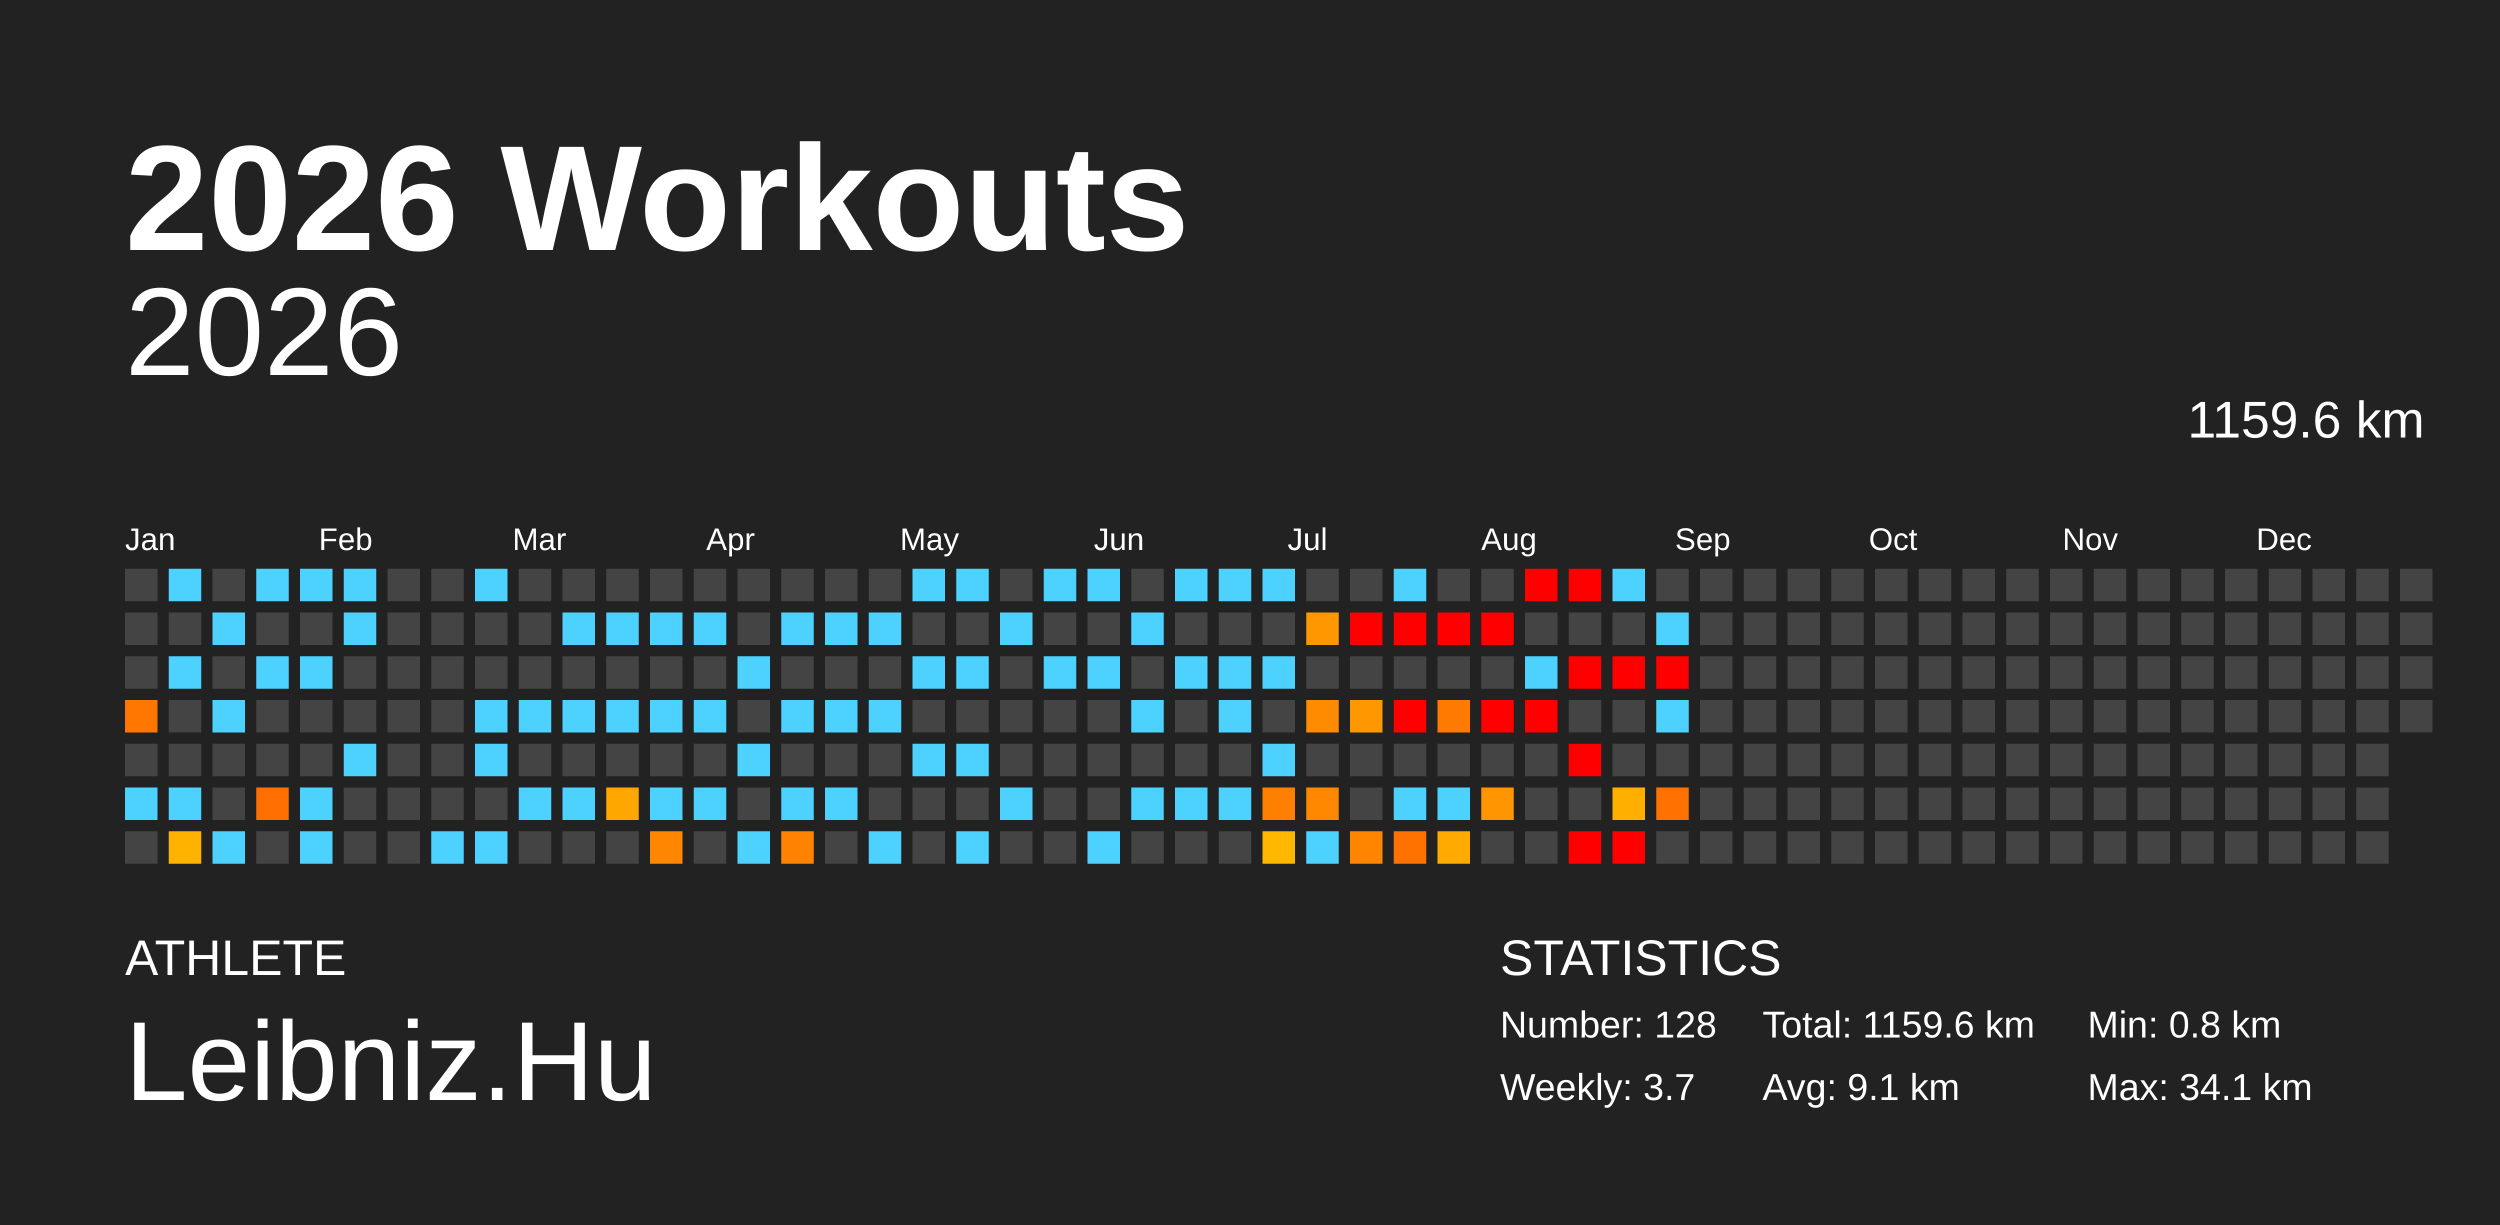
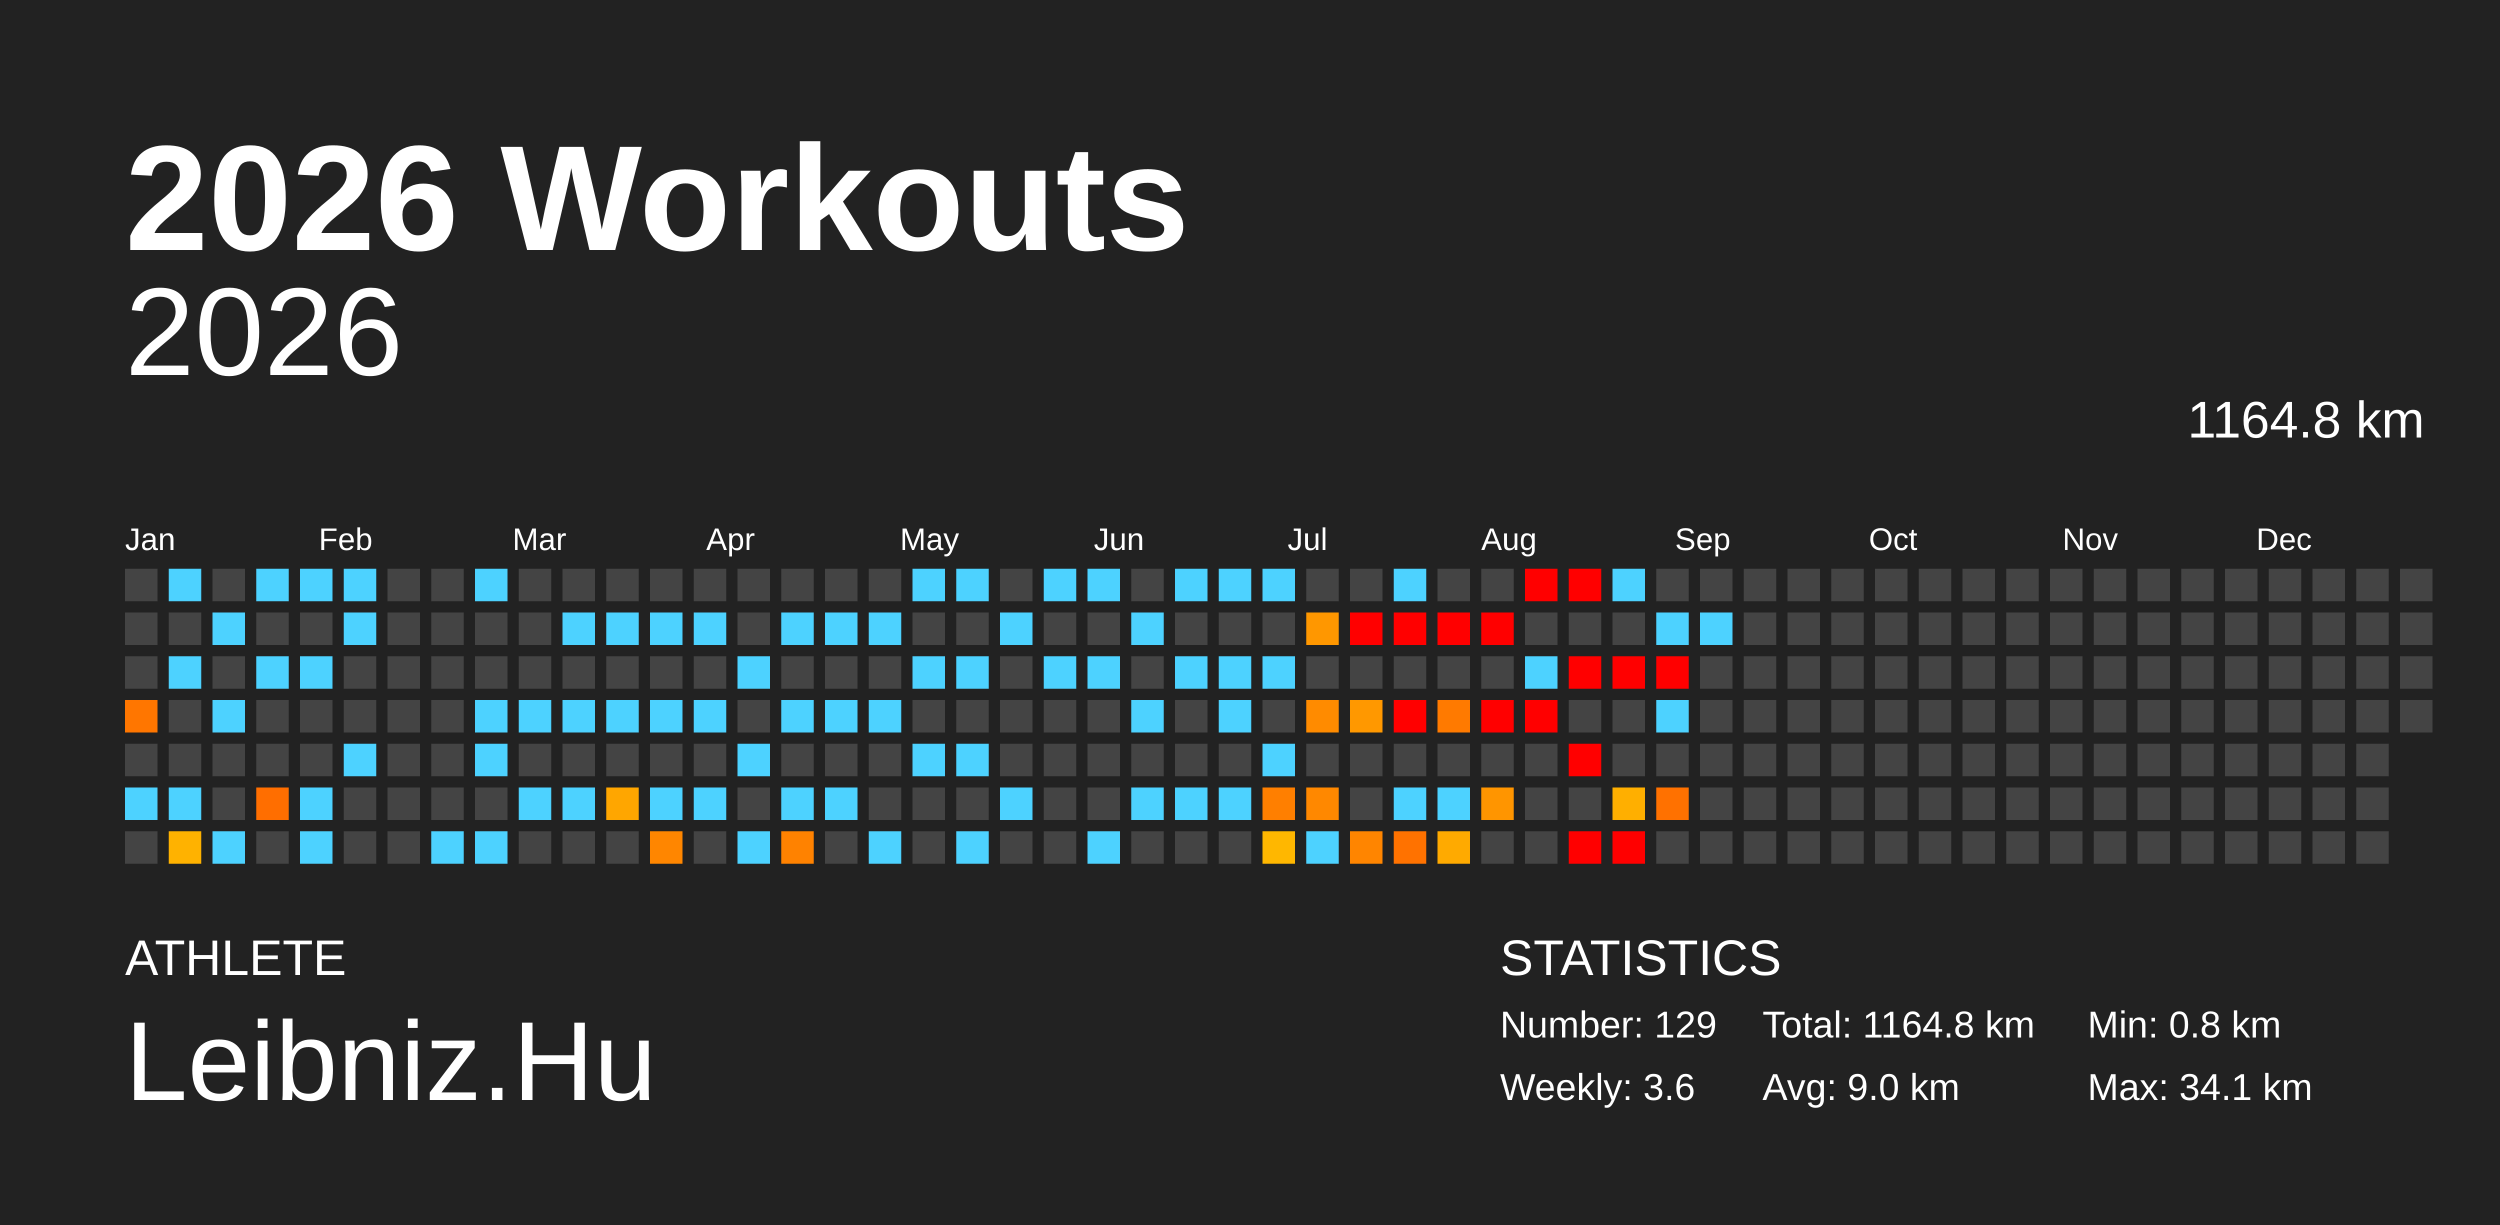
<svg xmlns="http://www.w3.org/2000/svg" baseProfile="full" height="98mm" version="1.1" viewBox="0,0,200,98" width="200mm">
  <defs />
  <rect fill="#222222" height="98" width="200" x="0" y="0" />
  <text fill="#FFFFFF" style="font-size:12px; font-family:Arial; font-weight:bold;" x="10" y="20">2026 Workouts</text>
  <text fill="#FFFFFF" style="font-size:4px; font-family:Arial" x="10" y="78">ATHLETE</text>
  <text fill="#FFFFFF" style="font-size:9px; font-family:Arial" x="10" y="88">Leibniz.Hu</text>
  <text fill="#FFFFFF" style="font-size:4px; font-family:Arial" x="120" y="78">STATISTICS</text>
-   <text fill="#FFFFFF" style="font-size:3px; font-family:Arial" x="120" y="83">Number: 128</text>
-   <text fill="#FFFFFF" style="font-size:3px; font-family:Arial" x="120" y="88">Weekly: 3.7</text>
-   <text fill="#FFFFFF" style="font-size:3px; font-family:Arial" x="141" y="83">Total: 1159.6 km</text>
-   <text fill="#FFFFFF" style="font-size:3px; font-family:Arial" x="141" y="88">Avg: 9.1 km</text>
+   <text fill="#FFFFFF" style="font-size:3px; font-family:Arial" x="120" y="83">Number: 129</text>
+   <text fill="#FFFFFF" style="font-size:3px; font-family:Arial" x="120" y="88">Weekly: 3.6</text>
+   <text fill="#FFFFFF" style="font-size:3px; font-family:Arial" x="141" y="83">Total: 1164.8 km</text>
+   <text fill="#FFFFFF" style="font-size:3px; font-family:Arial" x="141" y="88">Avg: 9.0 km</text>
  <text fill="#FFFFFF" style="font-size:3px; font-family:Arial" x="167" y="83">Min: 0.8 km</text>
  <text fill="#FFFFFF" style="font-size:3px; font-family:Arial" x="167" y="88">Max: 34.1 km</text>
  <text alignment-baseline="hanging" fill="#FFFFFF" style="font-size:10.0px; font-family:Arial;" x="10" y="30">2026</text>
-   <text alignment-baseline="hanging" fill="#FFFFFF" style="font-size:4.125px; font-family:Arial;" x="175" y="35">1159.6 km</text>
+   <text alignment-baseline="hanging" fill="#FFFFFF" style="font-size:4.125px; font-family:Arial;" x="175" y="35">1164.8 km</text>
  <text fill="#FFFFFF" style="font-size:2.5px; font-family:Arial" x="10.0" y="44">Jan</text>
  <text fill="#FFFFFF" style="font-size:2.5px; font-family:Arial" x="25.5" y="44">Feb</text>
  <text fill="#FFFFFF" style="font-size:2.5px; font-family:Arial" x="41.0" y="44">Mar</text>
  <text fill="#FFFFFF" style="font-size:2.5px; font-family:Arial" x="56.5" y="44">Apr</text>
  <text fill="#FFFFFF" style="font-size:2.5px; font-family:Arial" x="72.0" y="44">May</text>
  <text fill="#FFFFFF" style="font-size:2.5px; font-family:Arial" x="87.5" y="44">Jun</text>
  <text fill="#FFFFFF" style="font-size:2.5px; font-family:Arial" x="103.0" y="44">Jul</text>
  <text fill="#FFFFFF" style="font-size:2.5px; font-family:Arial" x="118.5" y="44">Aug</text>
  <text fill="#FFFFFF" style="font-size:2.5px; font-family:Arial" x="134.0" y="44">Sep</text>
  <text fill="#FFFFFF" style="font-size:2.5px; font-family:Arial" x="149.5" y="44">Oct</text>
  <text fill="#FFFFFF" style="font-size:2.5px; font-family:Arial" x="165.0" y="44">Nov</text>
  <text fill="#FFFFFF" style="font-size:2.5px; font-family:Arial" x="180.5" y="44">Dec</text>
  <rect fill="#444444" height="2.6" width="2.6" x="10.0" y="45.5" />
  <rect fill="#444444" height="2.6" width="2.6" x="10.0" y="49.0" />
  <rect fill="#444444" height="2.6" width="2.6" x="10.0" y="52.5" />
  <rect fill="#ff7600" height="2.6" width="2.6" x="10.0" y="56.0" />
  <rect fill="#444444" height="2.6" width="2.6" x="10.0" y="59.5" />
  <rect fill="#4dd2ff" height="2.6" width="2.6" x="10.0" y="63.0" />
  <rect fill="#444444" height="2.6" width="2.6" x="10.0" y="66.5" />
  <rect fill="#4dd2ff" height="2.6" width="2.6" x="13.5" y="45.5" />
  <rect fill="#444444" height="2.6" width="2.6" x="13.5" y="49.0" />
  <rect fill="#4dd2ff" height="2.6" width="2.6" x="13.5" y="52.5" />
  <rect fill="#444444" height="2.6" width="2.6" x="13.5" y="56.0" />
  <rect fill="#444444" height="2.6" width="2.6" x="13.5" y="59.5" />
  <rect fill="#4dd2ff" height="2.6" width="2.6" x="13.5" y="63.0" />
  <rect fill="#ffb200" height="2.6" width="2.6" x="13.5" y="66.5" />
  <rect fill="#444444" height="2.6" width="2.6" x="17.0" y="45.5" />
  <rect fill="#4dd2ff" height="2.6" width="2.6" x="17.0" y="49.0" />
  <rect fill="#444444" height="2.6" width="2.6" x="17.0" y="52.5" />
  <rect fill="#4dd2ff" height="2.6" width="2.6" x="17.0" y="56.0" />
  <rect fill="#444444" height="2.6" width="2.6" x="17.0" y="59.5" />
  <rect fill="#444444" height="2.6" width="2.6" x="17.0" y="63.0" />
  <rect fill="#4dd2ff" height="2.6" width="2.6" x="17.0" y="66.5" />
  <rect fill="#4dd2ff" height="2.6" width="2.6" x="20.5" y="45.5" />
  <rect fill="#444444" height="2.6" width="2.6" x="20.5" y="49.0" />
  <rect fill="#4dd2ff" height="2.6" width="2.6" x="20.5" y="52.5" />
  <rect fill="#444444" height="2.6" width="2.6" x="20.5" y="56.0" />
  <rect fill="#444444" height="2.6" width="2.6" x="20.5" y="59.5" />
  <rect fill="#ff6e00" height="2.6" width="2.6" x="20.5" y="63.0" />
  <rect fill="#444444" height="2.6" width="2.6" x="20.5" y="66.5" />
  <rect fill="#4dd2ff" height="2.6" width="2.6" x="24.0" y="45.5" />
  <rect fill="#444444" height="2.6" width="2.6" x="24.0" y="49.0" />
  <rect fill="#4dd2ff" height="2.6" width="2.6" x="24.0" y="52.5" />
  <rect fill="#444444" height="2.6" width="2.6" x="24.0" y="56.0" />
  <rect fill="#444444" height="2.6" width="2.6" x="24.0" y="59.5" />
  <rect fill="#4dd2ff" height="2.6" width="2.6" x="24.0" y="63.0" />
  <rect fill="#4dd2ff" height="2.6" width="2.6" x="24.0" y="66.5" />
  <rect fill="#4dd2ff" height="2.6" width="2.6" x="27.5" y="45.5" />
  <rect fill="#4dd2ff" height="2.6" width="2.6" x="27.5" y="49.0" />
  <rect fill="#444444" height="2.6" width="2.6" x="27.5" y="52.5" />
  <rect fill="#444444" height="2.6" width="2.6" x="27.5" y="56.0" />
  <rect fill="#4dd2ff" height="2.6" width="2.6" x="27.5" y="59.5" />
  <rect fill="#444444" height="2.6" width="2.6" x="27.5" y="63.0" />
  <rect fill="#444444" height="2.6" width="2.6" x="27.5" y="66.5" />
  <rect fill="#444444" height="2.6" width="2.6" x="31.0" y="45.5" />
  <rect fill="#444444" height="2.6" width="2.6" x="31.0" y="49.0" />
  <rect fill="#444444" height="2.6" width="2.6" x="31.0" y="52.5" />
  <rect fill="#444444" height="2.6" width="2.6" x="31.0" y="56.0" />
  <rect fill="#444444" height="2.6" width="2.6" x="31.0" y="59.5" />
  <rect fill="#444444" height="2.6" width="2.6" x="31.0" y="63.0" />
  <rect fill="#444444" height="2.6" width="2.6" x="31.0" y="66.5" />
  <rect fill="#444444" height="2.6" width="2.6" x="34.5" y="45.5" />
  <rect fill="#444444" height="2.6" width="2.6" x="34.5" y="49.0" />
  <rect fill="#444444" height="2.6" width="2.6" x="34.5" y="52.5" />
  <rect fill="#444444" height="2.6" width="2.6" x="34.5" y="56.0" />
  <rect fill="#444444" height="2.6" width="2.6" x="34.5" y="59.5" />
  <rect fill="#444444" height="2.6" width="2.6" x="34.5" y="63.0" />
  <rect fill="#4dd2ff" height="2.6" width="2.6" x="34.5" y="66.5" />
  <rect fill="#4dd2ff" height="2.6" width="2.6" x="38.0" y="45.5" />
  <rect fill="#444444" height="2.6" width="2.6" x="38.0" y="49.0" />
  <rect fill="#444444" height="2.6" width="2.6" x="38.0" y="52.5" />
  <rect fill="#4dd2ff" height="2.6" width="2.6" x="38.0" y="56.0" />
  <rect fill="#4dd2ff" height="2.6" width="2.6" x="38.0" y="59.5" />
  <rect fill="#444444" height="2.6" width="2.6" x="38.0" y="63.0" />
  <rect fill="#4dd2ff" height="2.6" width="2.6" x="38.0" y="66.5" />
  <rect fill="#444444" height="2.6" width="2.6" x="41.5" y="45.5" />
  <rect fill="#444444" height="2.6" width="2.6" x="41.5" y="49.0" />
  <rect fill="#444444" height="2.6" width="2.6" x="41.5" y="52.5" />
  <rect fill="#4dd2ff" height="2.6" width="2.6" x="41.5" y="56.0" />
  <rect fill="#444444" height="2.6" width="2.6" x="41.5" y="59.5" />
  <rect fill="#4dd2ff" height="2.6" width="2.6" x="41.5" y="63.0" />
  <rect fill="#444444" height="2.6" width="2.6" x="41.5" y="66.5" />
  <rect fill="#444444" height="2.6" width="2.6" x="45.0" y="45.5" />
  <rect fill="#4dd2ff" height="2.6" width="2.6" x="45.0" y="49.0" />
  <rect fill="#444444" height="2.6" width="2.6" x="45.0" y="52.5" />
  <rect fill="#4dd2ff" height="2.6" width="2.6" x="45.0" y="56.0" />
  <rect fill="#444444" height="2.6" width="2.6" x="45.0" y="59.5" />
  <rect fill="#4dd2ff" height="2.6" width="2.6" x="45.0" y="63.0" />
  <rect fill="#444444" height="2.6" width="2.6" x="45.0" y="66.5" />
  <rect fill="#444444" height="2.6" width="2.6" x="48.5" y="45.5" />
  <rect fill="#4dd2ff" height="2.6" width="2.6" x="48.5" y="49.0" />
  <rect fill="#444444" height="2.6" width="2.6" x="48.5" y="52.5" />
  <rect fill="#4dd2ff" height="2.6" width="2.6" x="48.5" y="56.0" />
  <rect fill="#444444" height="2.6" width="2.6" x="48.5" y="59.5" />
  <rect fill="#ffa600" height="2.6" width="2.6" x="48.5" y="63.0" />
  <rect fill="#444444" height="2.6" width="2.6" x="48.5" y="66.5" />
  <rect fill="#444444" height="2.6" width="2.6" x="52.0" y="45.5" />
  <rect fill="#4dd2ff" height="2.6" width="2.6" x="52.0" y="49.0" />
  <rect fill="#444444" height="2.6" width="2.6" x="52.0" y="52.5" />
  <rect fill="#4dd2ff" height="2.6" width="2.6" x="52.0" y="56.0" />
  <rect fill="#444444" height="2.6" width="2.6" x="52.0" y="59.5" />
  <rect fill="#4dd2ff" height="2.6" width="2.6" x="52.0" y="63.0" />
  <rect fill="#ff8600" height="2.6" width="2.6" x="52.0" y="66.5" />
  <rect fill="#444444" height="2.6" width="2.6" x="55.5" y="45.5" />
  <rect fill="#4dd2ff" height="2.6" width="2.6" x="55.5" y="49.0" />
  <rect fill="#444444" height="2.6" width="2.6" x="55.5" y="52.5" />
  <rect fill="#4dd2ff" height="2.6" width="2.6" x="55.5" y="56.0" />
  <rect fill="#444444" height="2.6" width="2.6" x="55.5" y="59.5" />
  <rect fill="#4dd2ff" height="2.6" width="2.6" x="55.5" y="63.0" />
  <rect fill="#444444" height="2.6" width="2.6" x="55.5" y="66.5" />
  <rect fill="#444444" height="2.6" width="2.6" x="59.0" y="45.5" />
  <rect fill="#444444" height="2.6" width="2.6" x="59.0" y="49.0" />
  <rect fill="#4dd2ff" height="2.6" width="2.6" x="59.0" y="52.5" />
  <rect fill="#444444" height="2.6" width="2.6" x="59.0" y="56.0" />
  <rect fill="#4dd2ff" height="2.6" width="2.6" x="59.0" y="59.5" />
  <rect fill="#444444" height="2.6" width="2.6" x="59.0" y="63.0" />
  <rect fill="#4dd2ff" height="2.6" width="2.6" x="59.0" y="66.5" />
  <rect fill="#444444" height="2.6" width="2.6" x="62.5" y="45.5" />
  <rect fill="#4dd2ff" height="2.6" width="2.6" x="62.5" y="49.0" />
  <rect fill="#444444" height="2.6" width="2.6" x="62.5" y="52.5" />
  <rect fill="#4dd2ff" height="2.6" width="2.6" x="62.5" y="56.0" />
  <rect fill="#444444" height="2.6" width="2.6" x="62.5" y="59.5" />
  <rect fill="#4dd2ff" height="2.6" width="2.6" x="62.5" y="63.0" />
  <rect fill="#ff8200" height="2.6" width="2.6" x="62.5" y="66.5" />
  <rect fill="#444444" height="2.6" width="2.6" x="66.0" y="45.5" />
  <rect fill="#4dd2ff" height="2.6" width="2.6" x="66.0" y="49.0" />
  <rect fill="#444444" height="2.6" width="2.6" x="66.0" y="52.5" />
  <rect fill="#4dd2ff" height="2.6" width="2.6" x="66.0" y="56.0" />
  <rect fill="#444444" height="2.6" width="2.6" x="66.0" y="59.5" />
  <rect fill="#4dd2ff" height="2.6" width="2.6" x="66.0" y="63.0" />
  <rect fill="#444444" height="2.6" width="2.6" x="66.0" y="66.5" />
  <rect fill="#444444" height="2.6" width="2.6" x="69.5" y="45.5" />
  <rect fill="#4dd2ff" height="2.6" width="2.6" x="69.5" y="49.0" />
  <rect fill="#444444" height="2.6" width="2.6" x="69.5" y="52.5" />
  <rect fill="#4dd2ff" height="2.6" width="2.6" x="69.5" y="56.0" />
  <rect fill="#444444" height="2.6" width="2.6" x="69.5" y="59.5" />
  <rect fill="#444444" height="2.6" width="2.6" x="69.5" y="63.0" />
  <rect fill="#4dd2ff" height="2.6" width="2.6" x="69.5" y="66.5" />
  <rect fill="#4dd2ff" height="2.6" width="2.6" x="73.0" y="45.5" />
  <rect fill="#444444" height="2.6" width="2.6" x="73.0" y="49.0" />
  <rect fill="#4dd2ff" height="2.6" width="2.6" x="73.0" y="52.5" />
  <rect fill="#444444" height="2.6" width="2.6" x="73.0" y="56.0" />
  <rect fill="#4dd2ff" height="2.6" width="2.6" x="73.0" y="59.5" />
  <rect fill="#444444" height="2.6" width="2.6" x="73.0" y="63.0" />
  <rect fill="#444444" height="2.6" width="2.6" x="73.0" y="66.5" />
  <rect fill="#4dd2ff" height="2.6" width="2.6" x="76.5" y="45.5" />
  <rect fill="#444444" height="2.6" width="2.6" x="76.5" y="49.0" />
  <rect fill="#4dd2ff" height="2.6" width="2.6" x="76.5" y="52.5" />
  <rect fill="#444444" height="2.6" width="2.6" x="76.5" y="56.0" />
  <rect fill="#4dd2ff" height="2.6" width="2.6" x="76.5" y="59.5" />
  <rect fill="#444444" height="2.6" width="2.6" x="76.5" y="63.0" />
  <rect fill="#4dd2ff" height="2.6" width="2.6" x="76.5" y="66.5" />
  <rect fill="#444444" height="2.6" width="2.6" x="80.0" y="45.5" />
  <rect fill="#4dd2ff" height="2.6" width="2.6" x="80.0" y="49.0" />
  <rect fill="#444444" height="2.6" width="2.6" x="80.0" y="52.5" />
  <rect fill="#444444" height="2.6" width="2.6" x="80.0" y="56.0" />
  <rect fill="#444444" height="2.6" width="2.6" x="80.0" y="59.5" />
  <rect fill="#4dd2ff" height="2.6" width="2.6" x="80.0" y="63.0" />
  <rect fill="#444444" height="2.6" width="2.6" x="80.0" y="66.5" />
  <rect fill="#4dd2ff" height="2.6" width="2.6" x="83.5" y="45.5" />
  <rect fill="#444444" height="2.6" width="2.6" x="83.5" y="49.0" />
  <rect fill="#4dd2ff" height="2.6" width="2.6" x="83.5" y="52.5" />
  <rect fill="#444444" height="2.6" width="2.6" x="83.5" y="56.0" />
  <rect fill="#444444" height="2.6" width="2.6" x="83.5" y="59.5" />
  <rect fill="#444444" height="2.6" width="2.6" x="83.5" y="63.0" />
  <rect fill="#444444" height="2.6" width="2.6" x="83.5" y="66.5" />
  <rect fill="#4dd2ff" height="2.6" width="2.6" x="87.0" y="45.5" />
  <rect fill="#444444" height="2.6" width="2.6" x="87.0" y="49.0" />
  <rect fill="#4dd2ff" height="2.6" width="2.6" x="87.0" y="52.5" />
  <rect fill="#444444" height="2.6" width="2.6" x="87.0" y="56.0" />
  <rect fill="#444444" height="2.6" width="2.6" x="87.0" y="59.5" />
  <rect fill="#444444" height="2.6" width="2.6" x="87.0" y="63.0" />
  <rect fill="#4dd2ff" height="2.6" width="2.6" x="87.0" y="66.5" />
  <rect fill="#444444" height="2.6" width="2.6" x="90.5" y="45.5" />
  <rect fill="#4dd2ff" height="2.6" width="2.6" x="90.5" y="49.0" />
  <rect fill="#444444" height="2.6" width="2.6" x="90.5" y="52.5" />
  <rect fill="#4dd2ff" height="2.6" width="2.6" x="90.5" y="56.0" />
  <rect fill="#444444" height="2.6" width="2.6" x="90.5" y="59.5" />
  <rect fill="#4dd2ff" height="2.6" width="2.6" x="90.5" y="63.0" />
  <rect fill="#444444" height="2.6" width="2.6" x="90.5" y="66.5" />
  <rect fill="#4dd2ff" height="2.6" width="2.6" x="94.0" y="45.5" />
  <rect fill="#444444" height="2.6" width="2.6" x="94.0" y="49.0" />
  <rect fill="#4dd2ff" height="2.6" width="2.6" x="94.0" y="52.5" />
  <rect fill="#444444" height="2.6" width="2.6" x="94.0" y="56.0" />
  <rect fill="#444444" height="2.6" width="2.6" x="94.0" y="59.5" />
  <rect fill="#4dd2ff" height="2.6" width="2.6" x="94.0" y="63.0" />
  <rect fill="#444444" height="2.6" width="2.6" x="94.0" y="66.5" />
  <rect fill="#4dd2ff" height="2.6" width="2.6" x="97.5" y="45.5" />
  <rect fill="#444444" height="2.6" width="2.6" x="97.5" y="49.0" />
  <rect fill="#4dd2ff" height="2.6" width="2.6" x="97.5" y="52.5" />
  <rect fill="#4dd2ff" height="2.6" width="2.6" x="97.5" y="56.0" />
  <rect fill="#444444" height="2.6" width="2.6" x="97.5" y="59.5" />
  <rect fill="#4dd2ff" height="2.6" width="2.6" x="97.5" y="63.0" />
  <rect fill="#444444" height="2.6" width="2.6" x="97.5" y="66.5" />
  <rect fill="#4dd2ff" height="2.6" width="2.6" x="101.0" y="45.5" />
  <rect fill="#444444" height="2.6" width="2.6" x="101.0" y="49.0" />
  <rect fill="#4dd2ff" height="2.6" width="2.6" x="101.0" y="52.5" />
  <rect fill="#444444" height="2.6" width="2.6" x="101.0" y="56.0" />
  <rect fill="#4dd2ff" height="2.6" width="2.6" x="101.0" y="59.5" />
  <rect fill="#ff7f00" height="2.6" width="2.6" x="101.0" y="63.0" />
  <rect fill="#ffb700" height="2.6" width="2.6" x="101.0" y="66.5" />
  <rect fill="#444444" height="2.6" width="2.6" x="104.5" y="45.5" />
  <rect fill="#ff9700" height="2.6" width="2.6" x="104.5" y="49.0" />
  <rect fill="#444444" height="2.6" width="2.6" x="104.5" y="52.5" />
  <rect fill="#ff8b00" height="2.6" width="2.6" x="104.5" y="56.0" />
  <rect fill="#444444" height="2.6" width="2.6" x="104.5" y="59.5" />
  <rect fill="#ff8800" height="2.6" width="2.6" x="104.5" y="63.0" />
  <rect fill="#4dd2ff" height="2.6" width="2.6" x="104.5" y="66.5" />
  <rect fill="#444444" height="2.6" width="2.6" x="108.0" y="45.5" />
  <rect fill="red" height="2.6" width="2.6" x="108.0" y="49.0" />
  <rect fill="#444444" height="2.6" width="2.6" x="108.0" y="52.5" />
  <rect fill="#ff9800" height="2.6" width="2.6" x="108.0" y="56.0" />
  <rect fill="#444444" height="2.6" width="2.6" x="108.0" y="59.5" />
  <rect fill="#444444" height="2.6" width="2.6" x="108.0" y="63.0" />
  <rect fill="#ff8500" height="2.6" width="2.6" x="108.0" y="66.5" />
  <rect fill="#4dd2ff" height="2.6" width="2.6" x="111.5" y="45.5" />
  <rect fill="red" height="2.6" width="2.6" x="111.5" y="49.0" />
  <rect fill="#444444" height="2.6" width="2.6" x="111.5" y="52.5" />
  <rect fill="red" height="2.6" width="2.6" x="111.5" y="56.0" />
  <rect fill="#444444" height="2.6" width="2.6" x="111.5" y="59.5" />
  <rect fill="#4dd2ff" height="2.6" width="2.6" x="111.5" y="63.0" />
  <rect fill="#ff7200" height="2.6" width="2.6" x="111.5" y="66.5" />
  <rect fill="#444444" height="2.6" width="2.6" x="115.0" y="45.5" />
  <rect fill="red" height="2.6" width="2.6" x="115.0" y="49.0" />
  <rect fill="#444444" height="2.6" width="2.6" x="115.0" y="52.5" />
  <rect fill="#ff7a00" height="2.6" width="2.6" x="115.0" y="56.0" />
  <rect fill="#444444" height="2.6" width="2.6" x="115.0" y="59.5" />
  <rect fill="#4dd2ff" height="2.6" width="2.6" x="115.0" y="63.0" />
  <rect fill="#ffaa00" height="2.6" width="2.6" x="115.0" y="66.5" />
  <rect fill="#444444" height="2.6" width="2.6" x="118.5" y="45.5" />
  <rect fill="red" height="2.6" width="2.6" x="118.5" y="49.0" />
  <rect fill="#444444" height="2.6" width="2.6" x="118.5" y="52.5" />
  <rect fill="red" height="2.6" width="2.6" x="118.5" y="56.0" />
  <rect fill="#444444" height="2.6" width="2.6" x="118.5" y="59.5" />
  <rect fill="#ff9500" height="2.6" width="2.6" x="118.5" y="63.0" />
  <rect fill="#444444" height="2.6" width="2.6" x="118.5" y="66.5" />
  <rect fill="red" height="2.6" width="2.6" x="122.0" y="45.5" />
  <rect fill="#444444" height="2.6" width="2.6" x="122.0" y="49.0" />
  <rect fill="#4dd2ff" height="2.6" width="2.6" x="122.0" y="52.5" />
  <rect fill="red" height="2.6" width="2.6" x="122.0" y="56.0" />
  <rect fill="#444444" height="2.6" width="2.6" x="122.0" y="59.5" />
  <rect fill="#444444" height="2.6" width="2.6" x="122.0" y="63.0" />
  <rect fill="#444444" height="2.6" width="2.6" x="122.0" y="66.5" />
  <rect fill="red" height="2.6" width="2.6" x="125.5" y="45.5" />
  <rect fill="#444444" height="2.6" width="2.6" x="125.5" y="49.0" />
  <rect fill="red" height="2.6" width="2.6" x="125.5" y="52.5" />
  <rect fill="#444444" height="2.6" width="2.6" x="125.5" y="56.0" />
  <rect fill="red" height="2.6" width="2.6" x="125.5" y="59.5" />
  <rect fill="#444444" height="2.6" width="2.6" x="125.5" y="63.0" />
  <rect fill="red" height="2.6" width="2.6" x="125.5" y="66.5" />
  <rect fill="#4dd2ff" height="2.6" width="2.6" x="129.0" y="45.5" />
  <rect fill="#444444" height="2.6" width="2.6" x="129.0" y="49.0" />
  <rect fill="red" height="2.6" width="2.6" x="129.0" y="52.5" />
  <rect fill="#444444" height="2.6" width="2.6" x="129.0" y="56.0" />
  <rect fill="#444444" height="2.6" width="2.6" x="129.0" y="59.5" />
  <rect fill="#ffaf00" height="2.6" width="2.6" x="129.0" y="63.0" />
  <rect fill="red" height="2.6" width="2.6" x="129.0" y="66.5" />
  <rect fill="#444444" height="2.6" width="2.6" x="132.5" y="45.5" />
  <rect fill="#4dd2ff" height="2.6" width="2.6" x="132.5" y="49.0" />
  <rect fill="red" height="2.6" width="2.6" x="132.5" y="52.5" />
  <rect fill="#4dd2ff" height="2.6" width="2.6" x="132.5" y="56.0" />
  <rect fill="#444444" height="2.6" width="2.6" x="132.5" y="59.5" />
  <rect fill="#ff7100" height="2.6" width="2.6" x="132.5" y="63.0" />
  <rect fill="#444444" height="2.6" width="2.6" x="132.5" y="66.5" />
  <rect fill="#444444" height="2.6" width="2.6" x="136.0" y="45.5" />
-   <rect fill="#444444" height="2.6" width="2.6" x="136.0" y="49.0" />
+   <rect fill="#4dd2ff" height="2.6" width="2.6" x="136.0" y="49.0" />
  <rect fill="#444444" height="2.6" width="2.6" x="136.0" y="52.5" />
  <rect fill="#444444" height="2.6" width="2.6" x="136.0" y="56.0" />
  <rect fill="#444444" height="2.6" width="2.6" x="136.0" y="59.5" />
  <rect fill="#444444" height="2.6" width="2.6" x="136.0" y="63.0" />
  <rect fill="#444444" height="2.6" width="2.6" x="136.0" y="66.5" />
  <rect fill="#444444" height="2.6" width="2.6" x="139.5" y="45.5" />
  <rect fill="#444444" height="2.6" width="2.6" x="139.5" y="49.0" />
  <rect fill="#444444" height="2.6" width="2.6" x="139.5" y="52.5" />
  <rect fill="#444444" height="2.6" width="2.6" x="139.5" y="56.0" />
  <rect fill="#444444" height="2.6" width="2.6" x="139.5" y="59.5" />
  <rect fill="#444444" height="2.6" width="2.6" x="139.5" y="63.0" />
  <rect fill="#444444" height="2.6" width="2.6" x="139.5" y="66.5" />
  <rect fill="#444444" height="2.6" width="2.6" x="143.0" y="45.5" />
  <rect fill="#444444" height="2.6" width="2.6" x="143.0" y="49.0" />
  <rect fill="#444444" height="2.6" width="2.6" x="143.0" y="52.5" />
  <rect fill="#444444" height="2.6" width="2.6" x="143.0" y="56.0" />
  <rect fill="#444444" height="2.6" width="2.6" x="143.0" y="59.5" />
  <rect fill="#444444" height="2.6" width="2.6" x="143.0" y="63.0" />
  <rect fill="#444444" height="2.6" width="2.6" x="143.0" y="66.5" />
  <rect fill="#444444" height="2.6" width="2.6" x="146.5" y="45.5" />
  <rect fill="#444444" height="2.6" width="2.6" x="146.5" y="49.0" />
  <rect fill="#444444" height="2.6" width="2.6" x="146.5" y="52.5" />
  <rect fill="#444444" height="2.6" width="2.6" x="146.5" y="56.0" />
  <rect fill="#444444" height="2.6" width="2.6" x="146.5" y="59.5" />
  <rect fill="#444444" height="2.6" width="2.6" x="146.5" y="63.0" />
  <rect fill="#444444" height="2.6" width="2.6" x="146.5" y="66.5" />
  <rect fill="#444444" height="2.6" width="2.6" x="150.0" y="45.5" />
  <rect fill="#444444" height="2.6" width="2.6" x="150.0" y="49.0" />
  <rect fill="#444444" height="2.6" width="2.6" x="150.0" y="52.5" />
  <rect fill="#444444" height="2.6" width="2.6" x="150.0" y="56.0" />
  <rect fill="#444444" height="2.6" width="2.6" x="150.0" y="59.5" />
  <rect fill="#444444" height="2.6" width="2.6" x="150.0" y="63.0" />
  <rect fill="#444444" height="2.6" width="2.6" x="150.0" y="66.5" />
  <rect fill="#444444" height="2.6" width="2.6" x="153.5" y="45.5" />
  <rect fill="#444444" height="2.6" width="2.6" x="153.5" y="49.0" />
  <rect fill="#444444" height="2.6" width="2.6" x="153.5" y="52.5" />
  <rect fill="#444444" height="2.6" width="2.6" x="153.5" y="56.0" />
  <rect fill="#444444" height="2.6" width="2.6" x="153.5" y="59.5" />
  <rect fill="#444444" height="2.6" width="2.6" x="153.5" y="63.0" />
  <rect fill="#444444" height="2.6" width="2.6" x="153.5" y="66.5" />
  <rect fill="#444444" height="2.6" width="2.6" x="157.0" y="45.5" />
  <rect fill="#444444" height="2.6" width="2.6" x="157.0" y="49.0" />
  <rect fill="#444444" height="2.6" width="2.6" x="157.0" y="52.5" />
  <rect fill="#444444" height="2.6" width="2.6" x="157.0" y="56.0" />
  <rect fill="#444444" height="2.6" width="2.6" x="157.0" y="59.5" />
  <rect fill="#444444" height="2.6" width="2.6" x="157.0" y="63.0" />
  <rect fill="#444444" height="2.6" width="2.6" x="157.0" y="66.5" />
  <rect fill="#444444" height="2.6" width="2.6" x="160.5" y="45.5" />
  <rect fill="#444444" height="2.6" width="2.6" x="160.5" y="49.0" />
  <rect fill="#444444" height="2.6" width="2.6" x="160.5" y="52.5" />
  <rect fill="#444444" height="2.6" width="2.6" x="160.5" y="56.0" />
  <rect fill="#444444" height="2.6" width="2.6" x="160.5" y="59.5" />
  <rect fill="#444444" height="2.6" width="2.6" x="160.5" y="63.0" />
  <rect fill="#444444" height="2.6" width="2.6" x="160.5" y="66.5" />
  <rect fill="#444444" height="2.6" width="2.6" x="164.0" y="45.5" />
  <rect fill="#444444" height="2.6" width="2.6" x="164.0" y="49.0" />
  <rect fill="#444444" height="2.6" width="2.6" x="164.0" y="52.5" />
  <rect fill="#444444" height="2.6" width="2.6" x="164.0" y="56.0" />
  <rect fill="#444444" height="2.6" width="2.6" x="164.0" y="59.5" />
  <rect fill="#444444" height="2.6" width="2.6" x="164.0" y="63.0" />
  <rect fill="#444444" height="2.6" width="2.6" x="164.0" y="66.5" />
  <rect fill="#444444" height="2.6" width="2.6" x="167.5" y="45.5" />
  <rect fill="#444444" height="2.6" width="2.6" x="167.5" y="49.0" />
  <rect fill="#444444" height="2.6" width="2.6" x="167.5" y="52.5" />
  <rect fill="#444444" height="2.6" width="2.6" x="167.5" y="56.0" />
  <rect fill="#444444" height="2.6" width="2.6" x="167.5" y="59.5" />
  <rect fill="#444444" height="2.6" width="2.6" x="167.5" y="63.0" />
  <rect fill="#444444" height="2.6" width="2.6" x="167.5" y="66.5" />
  <rect fill="#444444" height="2.6" width="2.6" x="171.0" y="45.5" />
  <rect fill="#444444" height="2.6" width="2.6" x="171.0" y="49.0" />
  <rect fill="#444444" height="2.6" width="2.6" x="171.0" y="52.5" />
  <rect fill="#444444" height="2.6" width="2.6" x="171.0" y="56.0" />
  <rect fill="#444444" height="2.6" width="2.6" x="171.0" y="59.5" />
  <rect fill="#444444" height="2.6" width="2.6" x="171.0" y="63.0" />
  <rect fill="#444444" height="2.6" width="2.6" x="171.0" y="66.5" />
  <rect fill="#444444" height="2.6" width="2.6" x="174.5" y="45.5" />
  <rect fill="#444444" height="2.6" width="2.6" x="174.5" y="49.0" />
  <rect fill="#444444" height="2.6" width="2.6" x="174.5" y="52.5" />
  <rect fill="#444444" height="2.6" width="2.6" x="174.5" y="56.0" />
  <rect fill="#444444" height="2.6" width="2.6" x="174.5" y="59.5" />
  <rect fill="#444444" height="2.6" width="2.6" x="174.5" y="63.0" />
  <rect fill="#444444" height="2.6" width="2.6" x="174.5" y="66.5" />
  <rect fill="#444444" height="2.6" width="2.6" x="178.0" y="45.5" />
  <rect fill="#444444" height="2.6" width="2.6" x="178.0" y="49.0" />
  <rect fill="#444444" height="2.6" width="2.6" x="178.0" y="52.5" />
  <rect fill="#444444" height="2.6" width="2.6" x="178.0" y="56.0" />
  <rect fill="#444444" height="2.6" width="2.6" x="178.0" y="59.5" />
  <rect fill="#444444" height="2.6" width="2.6" x="178.0" y="63.0" />
  <rect fill="#444444" height="2.6" width="2.6" x="178.0" y="66.5" />
  <rect fill="#444444" height="2.6" width="2.6" x="181.5" y="45.5" />
  <rect fill="#444444" height="2.6" width="2.6" x="181.5" y="49.0" />
  <rect fill="#444444" height="2.6" width="2.6" x="181.5" y="52.5" />
  <rect fill="#444444" height="2.6" width="2.6" x="181.5" y="56.0" />
  <rect fill="#444444" height="2.6" width="2.6" x="181.5" y="59.5" />
  <rect fill="#444444" height="2.6" width="2.6" x="181.5" y="63.0" />
  <rect fill="#444444" height="2.6" width="2.6" x="181.5" y="66.5" />
  <rect fill="#444444" height="2.6" width="2.6" x="185.0" y="45.5" />
  <rect fill="#444444" height="2.6" width="2.6" x="185.0" y="49.0" />
  <rect fill="#444444" height="2.6" width="2.6" x="185.0" y="52.5" />
  <rect fill="#444444" height="2.6" width="2.6" x="185.0" y="56.0" />
  <rect fill="#444444" height="2.6" width="2.6" x="185.0" y="59.5" />
  <rect fill="#444444" height="2.6" width="2.6" x="185.0" y="63.0" />
  <rect fill="#444444" height="2.6" width="2.6" x="185.0" y="66.5" />
  <rect fill="#444444" height="2.6" width="2.6" x="188.5" y="45.5" />
  <rect fill="#444444" height="2.6" width="2.6" x="188.5" y="49.0" />
  <rect fill="#444444" height="2.6" width="2.6" x="188.5" y="52.5" />
  <rect fill="#444444" height="2.6" width="2.6" x="188.5" y="56.0" />
  <rect fill="#444444" height="2.6" width="2.6" x="188.5" y="59.5" />
  <rect fill="#444444" height="2.6" width="2.6" x="188.5" y="63.0" />
  <rect fill="#444444" height="2.6" width="2.6" x="188.5" y="66.5" />
  <rect fill="#444444" height="2.6" width="2.6" x="192.0" y="45.5" />
  <rect fill="#444444" height="2.6" width="2.6" x="192.0" y="49.0" />
  <rect fill="#444444" height="2.6" width="2.6" x="192.0" y="52.5" />
  <rect fill="#444444" height="2.6" width="2.6" x="192.0" y="56.0" />
</svg>
